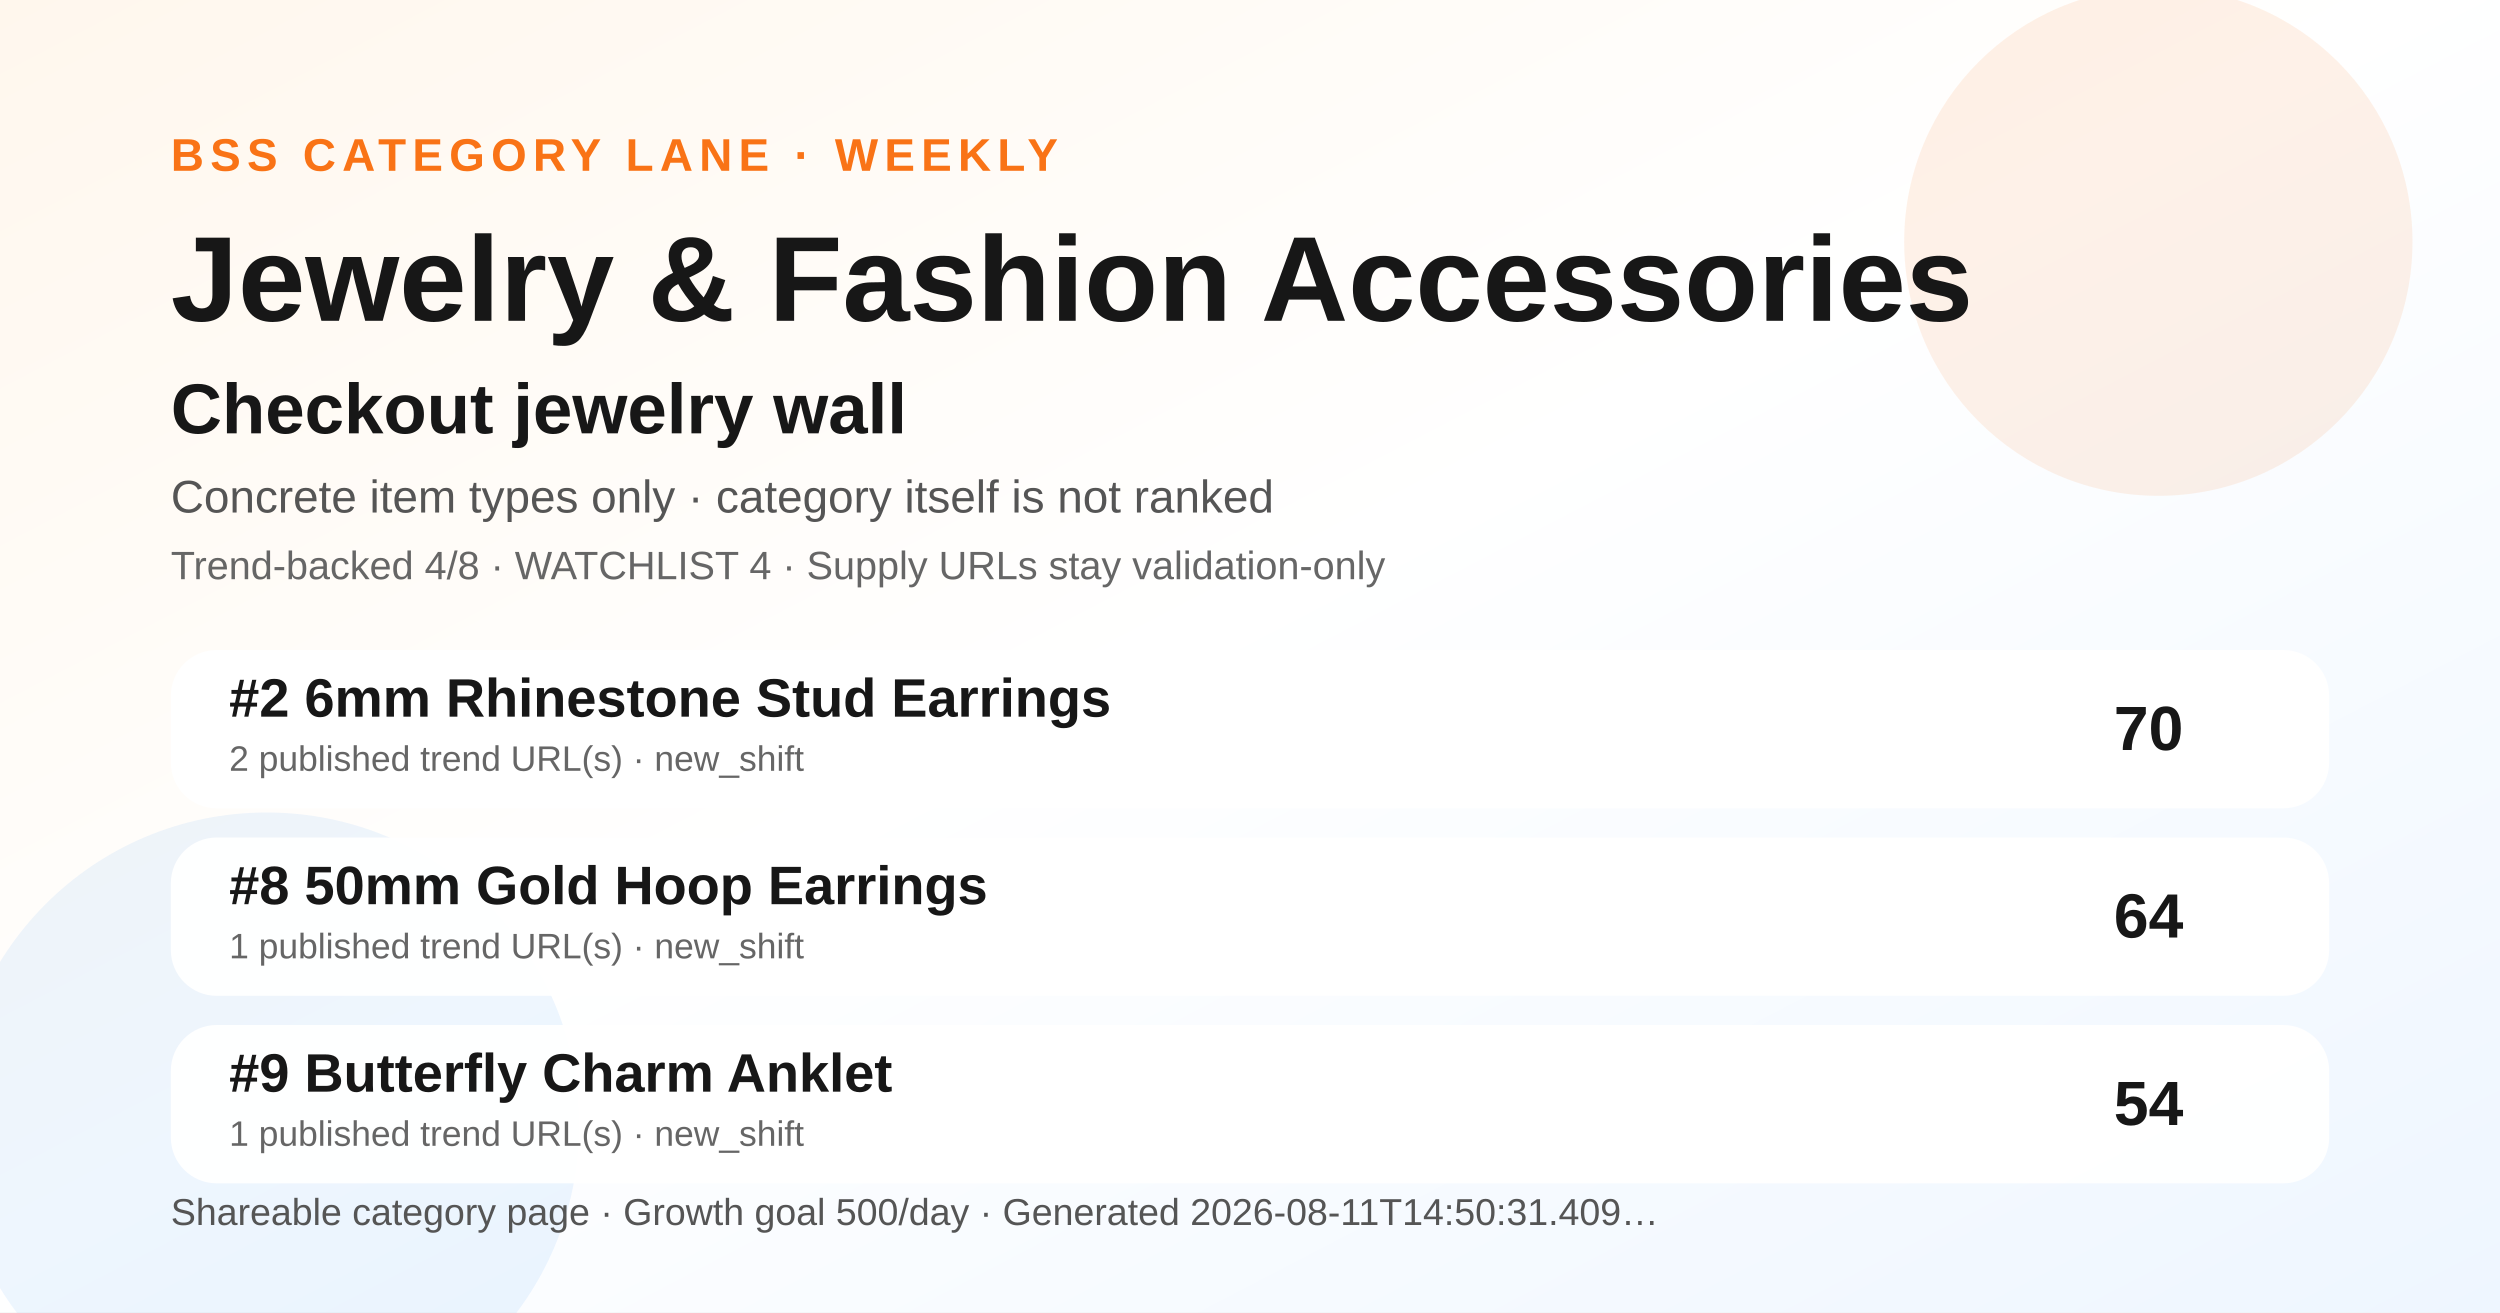
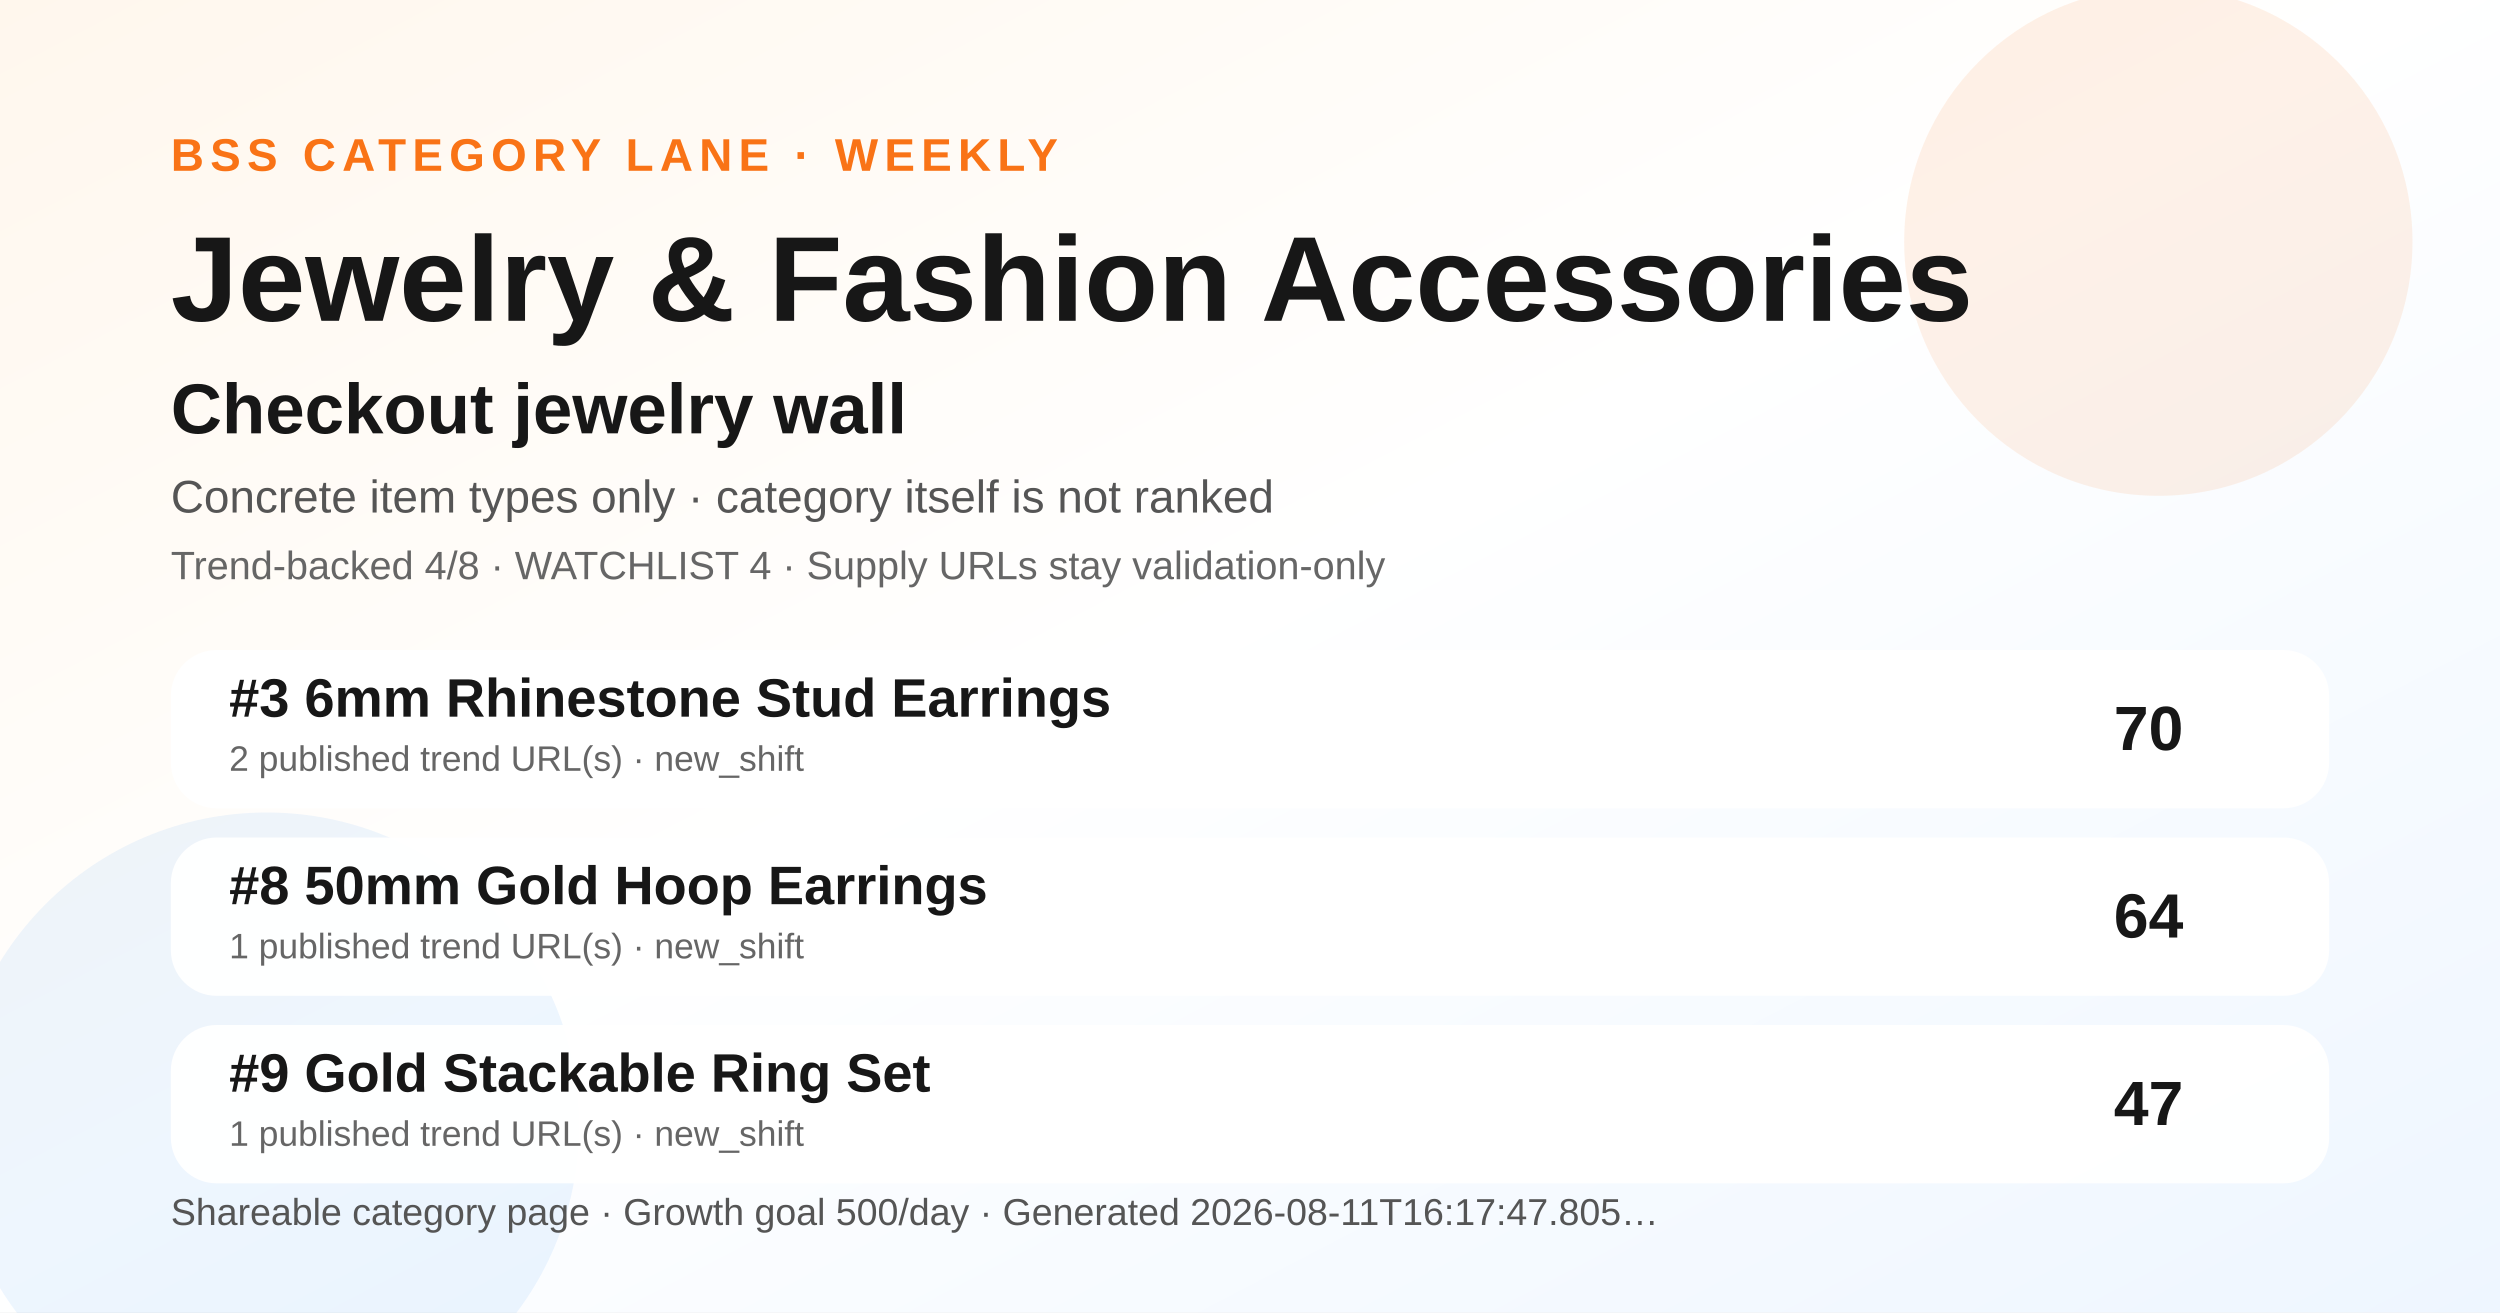
<svg xmlns="http://www.w3.org/2000/svg" width="1200" height="630" viewBox="0 0 1200 630" role="img" aria-label="Jewelry &amp; Fashion Accessories BSS category ranking social preview">
  <defs>
    <linearGradient id="bg" x1="0" y1="0" x2="1" y2="1">
      <stop offset="0" stop-color="#fff7ed" />
      <stop offset="0.48" stop-color="#ffffff" />
      <stop offset="1" stop-color="#eef6ff" />
    </linearGradient>
  </defs>
  <rect width="1200" height="630" fill="url(#bg)" />
  <circle cx="1036" cy="116" r="122" fill="#f97316" opacity="0.10" />
  <circle cx="128" cy="540" r="150" fill="#0072f5" opacity="0.07" />
  <text x="82" y="82" font-family="Arial, Helvetica, sans-serif" font-size="22" font-weight="700" fill="#f97316" letter-spacing="3">BSS CATEGORY LANE · WEEKLY</text>
  <text x="82" y="154" font-family="Arial, Helvetica, sans-serif" font-size="58" font-weight="800" fill="#171717">Jewelry &amp; Fashion Accessories</text>
  <text x="82" y="208" font-family="Arial, Helvetica, sans-serif" font-size="34" font-weight="800" fill="#171717">Checkout jewelry wall</text>
  <text x="82" y="246" font-family="Arial, Helvetica, sans-serif" font-size="22" fill="#555555">Concrete item types only · category itself is not ranked</text>
  <text x="82" y="278" font-family="Arial, Helvetica, sans-serif" font-size="19" fill="#666666">Trend-backed 4/8 · WATCHLIST 4 · Supply URLs stay validation-only</text>
  <g transform="translate(82 312)">
    <rect width="1036" height="76" rx="22" fill="#ffffff" opacity="0.96" />
-     <text x="28" y="32" font-family="Arial, Helvetica, sans-serif" font-size="26" font-weight="700" fill="#171717">#2 6mm Rhinestone Stud Earrings</text>
+     <text x="28" y="32" font-family="Arial, Helvetica, sans-serif" font-size="26" font-weight="700" fill="#171717">#3 6mm Rhinestone Stud Earrings</text>
    <text x="28" y="58" font-family="Arial, Helvetica, sans-serif" font-size="17" fill="#666666">2 published trend URL(s) · new_shift</text>
    <text x="966" y="48" text-anchor="end" font-family="Arial, Helvetica, sans-serif" font-size="30" font-weight="700" fill="#171717">70</text>
  </g>
  <g transform="translate(82 402)">
    <rect width="1036" height="76" rx="22" fill="#ffffff" opacity="0.96" />
    <text x="28" y="32" font-family="Arial, Helvetica, sans-serif" font-size="26" font-weight="700" fill="#171717">#8 50mm Gold Hoop Earrings</text>
    <text x="28" y="58" font-family="Arial, Helvetica, sans-serif" font-size="17" fill="#666666">1 published trend URL(s) · new_shift</text>
    <text x="966" y="48" text-anchor="end" font-family="Arial, Helvetica, sans-serif" font-size="30" font-weight="700" fill="#171717">64</text>
  </g>
  <g transform="translate(82 492)">
    <rect width="1036" height="76" rx="22" fill="#ffffff" opacity="0.96" />
-     <text x="28" y="32" font-family="Arial, Helvetica, sans-serif" font-size="26" font-weight="700" fill="#171717">#9 Butterfly Charm Anklet</text>
+     <text x="28" y="32" font-family="Arial, Helvetica, sans-serif" font-size="26" font-weight="700" fill="#171717">#9 Gold Stackable Ring Set</text>
    <text x="28" y="58" font-family="Arial, Helvetica, sans-serif" font-size="17" fill="#666666">1 published trend URL(s) · new_shift</text>
-     <text x="966" y="48" text-anchor="end" font-family="Arial, Helvetica, sans-serif" font-size="30" font-weight="700" fill="#171717">54</text>
+     <text x="966" y="48" text-anchor="end" font-family="Arial, Helvetica, sans-serif" font-size="30" font-weight="700" fill="#171717">47</text>
  </g>
  <g transform="translate(82 588)">
-     <text font-family="Arial, Helvetica, sans-serif" font-size="18" fill="#555555">Shareable category page · Growth goal 500/day · Generated 2026-08-11T14:50:31.409…</text>
+     <text font-family="Arial, Helvetica, sans-serif" font-size="18" fill="#555555">Shareable category page · Growth goal 500/day · Generated 2026-08-11T16:17:47.805…</text>
  </g>
</svg>
